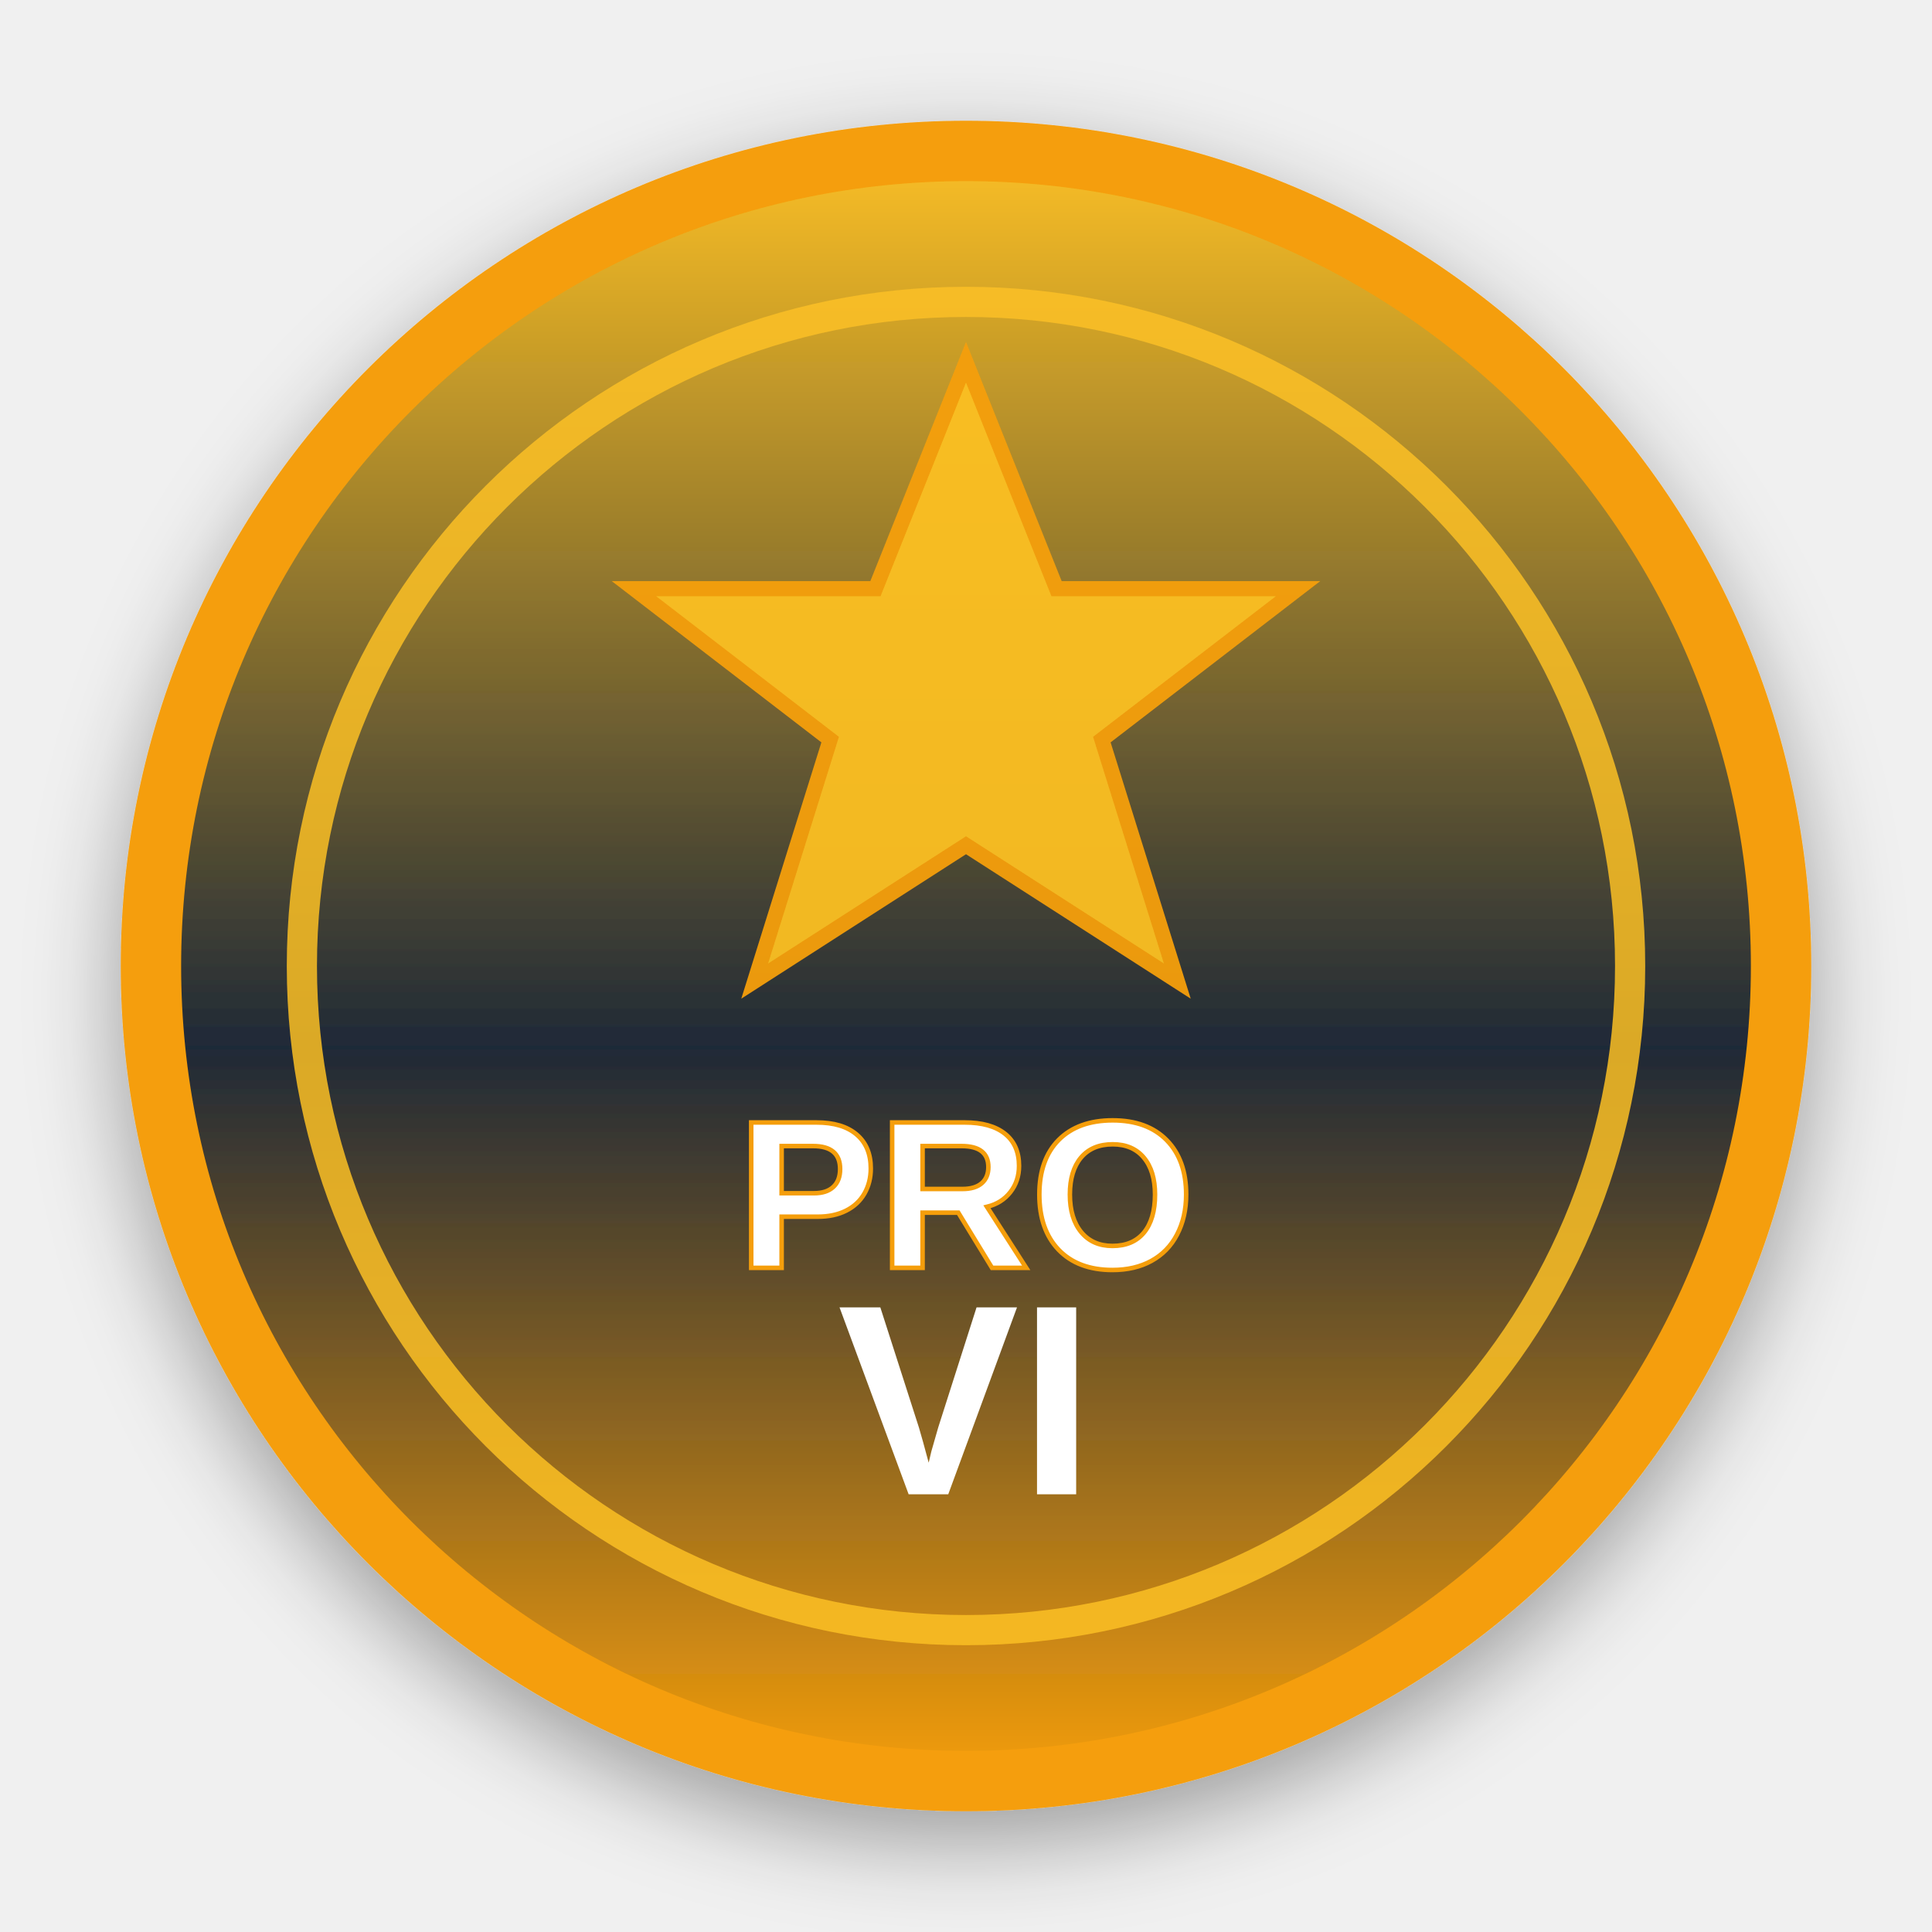
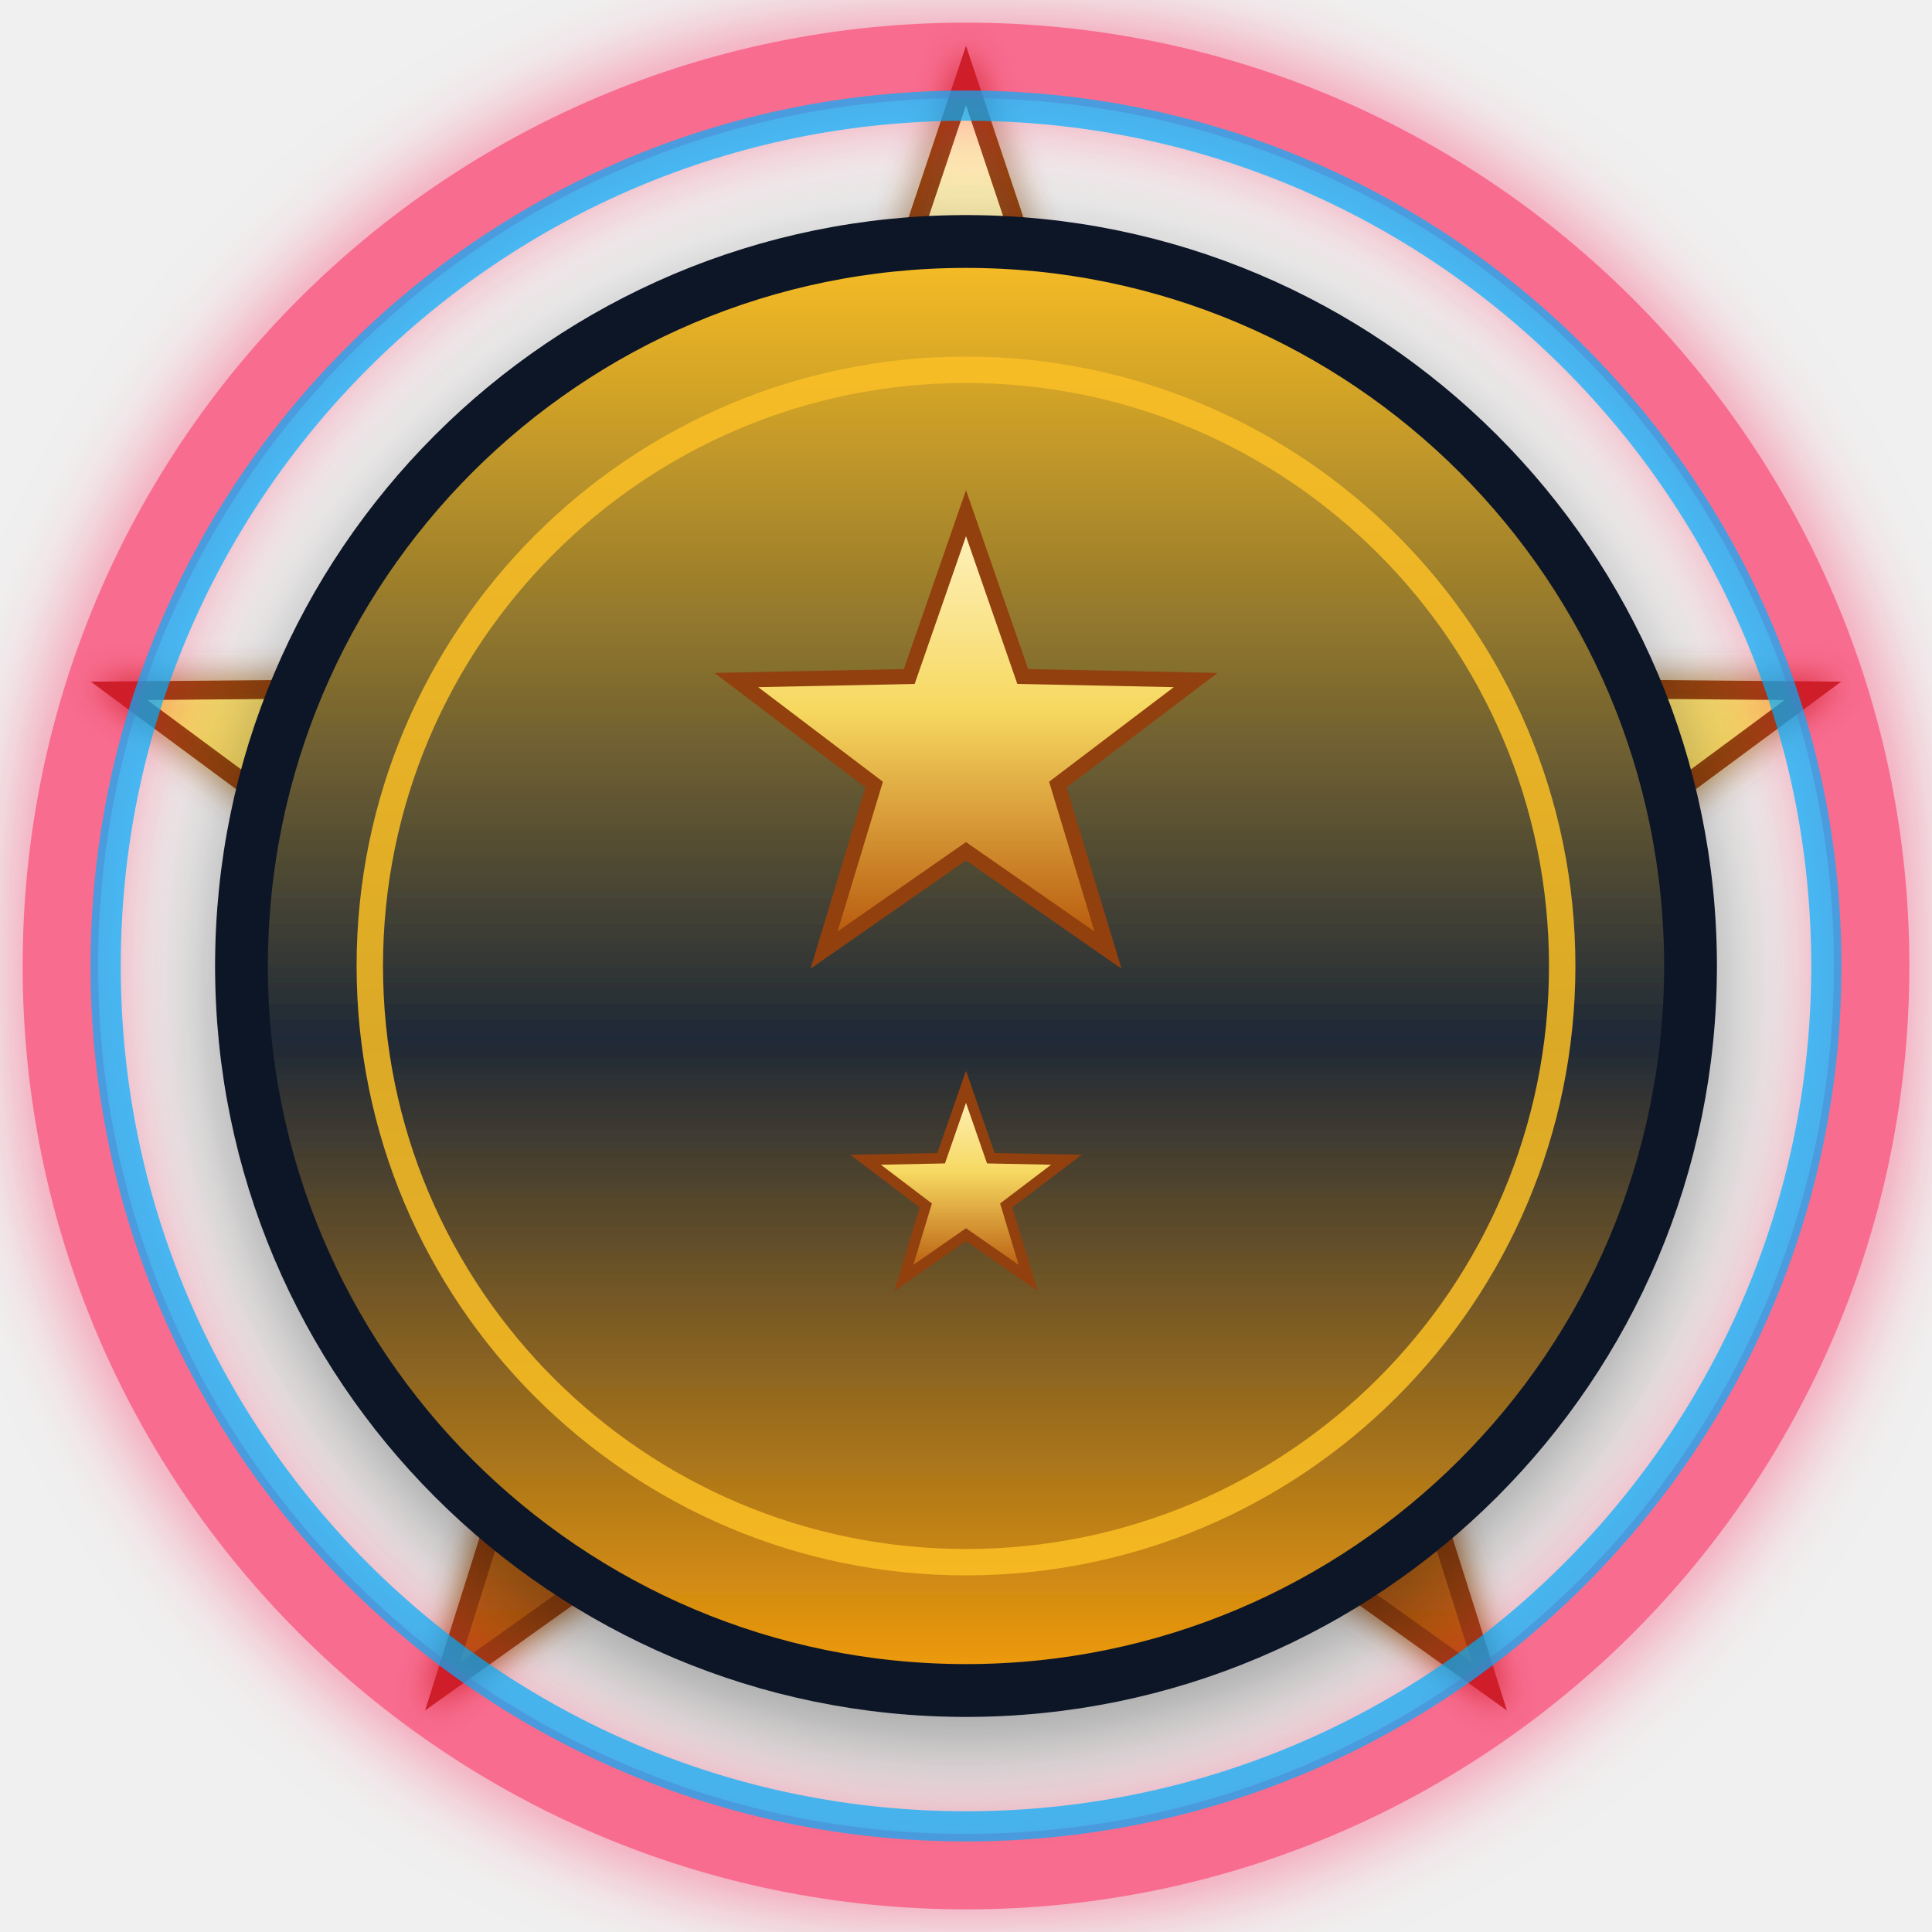
<svg xmlns="http://www.w3.org/2000/svg" width="256" height="256" viewBox="0 0 256 256" role="img" aria-label="PRO VI badge">
  <defs>
    <linearGradient id="g" x1="0" y1="0" x2="0" y2="1">
      <stop offset="0%" stop-color="#FBBF24" />
      <stop offset="55%" stop-color="#1F2937" />
      <stop offset="100%" stop-color="#F59E0B" />
    </linearGradient>
-     <filter id="shadow" x="-20%" y="-20%" width="140%" height="140%">
+     <filter id="rainbowGlow" x="-60%" y="-60%" width="220%" height="220%">
+       <feGaussianBlur stdDeviation="6" result="blur" />
+       <feMerge>
+         <feMergeNode in="blur" />
+         <feMergeNode in="SourceGraphic" />
+       </feMerge>
+     </filter>
+     <linearGradient id="starMetal" x1="0" y1="0" x2="0" y2="1">
+       <stop offset="0%" stop-color="#FFF3C4" />
+       <stop offset="45%" stop-color="#F6D860" />
+       <stop offset="100%" stop-color="#B45309" />
+     </linearGradient>
+     <filter id="starGlow" x="-30%" y="-30%" width="160%" height="160%">
+       <feGaussianBlur stdDeviation="2.2" result="b" />
+       <feMerge>
+         <feMergeNode in="b" />
+         <feMergeNode in="SourceGraphic" />
+       </feMerge>
+     </filter>
+     <linearGradient id="innerStarMetal" x1="0" y1="0" x2="0" y2="1">
+       <stop offset="0%" stop-color="#FFF3C4" />
+       <stop offset="45%" stop-color="#F6D860" />
+       <stop offset="100%" stop-color="#B45309" />
+     </linearGradient>
+     <filter id="shadow" x="-40%" y="-40%" width="180%" height="180%">
      <feDropShadow dx="0" dy="4" stdDeviation="6" flood-opacity="0.35" />
    </filter>
  </defs>
  <rect width="256" height="256" fill="none" />
+   <g filter="url(#starGlow)">
+     <g>
+       <animateTransform attributeName="transform" type="rotate" values="0 128 128;360 128 128" dur="10s" repeatCount="indefinite" />
+       <polygon points="128.00,10.00 155.04,90.79 240.22,91.54 171.75,142.21 197.36,223.46 128.00,174.00 58.64,223.46 84.25,142.21 15.78,91.54 100.96,90.79" fill="url(#starMetal)" stroke="#92400E" stroke-width="2.5" opacity="0.98" />
+     </g>
+   </g>
+   <circle cx="128" cy="128" r="120" fill="none" stroke="#ff0040" stroke-width="10" opacity="0.55" filter="url(#rainbowGlow)">
+     <animate attributeName="stroke" values="#ff0040;#ff8c00;#ffee00;#00c853;#00b0ff;#7c4dff;#ff0040" dur="3.2s" repeatCount="indefinite" />
+     <animate attributeName="opacity" values="0.35;0.9;0.35" dur="1.1s" repeatCount="indefinite" />
+   </circle>
+   <circle cx="128" cy="128" r="114" fill="none" stroke="#00b0ff" stroke-width="4" opacity="0.7">
+     <animate attributeName="stroke" values="#00b0ff;#7c4dff;#ff0040;#ff8c00;#ffee00;#00c853;#00b0ff" dur="3.2s" repeatCount="indefinite" />
+   </circle>
  <g filter="url(#shadow)">
-     <circle cx="128" cy="128" r="108" fill="url(#g)" stroke="#F59E0B" stroke-width="8" />
-     <circle cx="128" cy="128" r="88" fill="none" stroke="#FBBF24" stroke-width="4" opacity="0.85" />
-     <polygon points="128,48 140,78 172,78 146,98 156,130 128,112 100,130 110,98 84,78 116,78" fill="#FBBF24" stroke="#F59E0B" stroke-width="2" opacity="0.95" />
+     <circle cx="128" cy="128" r="96" fill="url(#g)" stroke="#111827" stroke-width="7" />
+     <circle cx="128" cy="128" r="79" fill="none" stroke="#FBBF24" stroke-width="3.5" opacity="0.85" />
  </g>
-   <text x="128" y="168" text-anchor="middle" font-family="Segoe UI, Arial, sans-serif" font-size="28" font-weight="700" fill="#FFFFFF" stroke="#F59E0B" stroke-width="0.6">PRO</text>
-   <text x="128" y="198" text-anchor="middle" font-family="Segoe UI, Arial, sans-serif" font-size="36" font-weight="700" fill="#FFFFFF">VI</text>
+   <g>
+     <polygon points="128.00,68.00 135.52,89.64 158.43,90.11 140.17,103.96 146.81,125.89 128.00,112.80 109.19,125.89 115.83,103.96 97.57,90.11 120.48,89.64" fill="url(#innerStarMetal)" stroke="#92400E" stroke-width="2" />
+     <polygon points="128.00,144.00 131.29,153.47 141.31,153.67 133.33,159.73 136.23,169.33 128.00,163.60 119.77,169.33 122.67,159.73 114.69,153.67 124.71,153.47" fill="url(#innerStarMetal)" stroke="#92400E" stroke-width="1.4" />
+   </g>
</svg>
